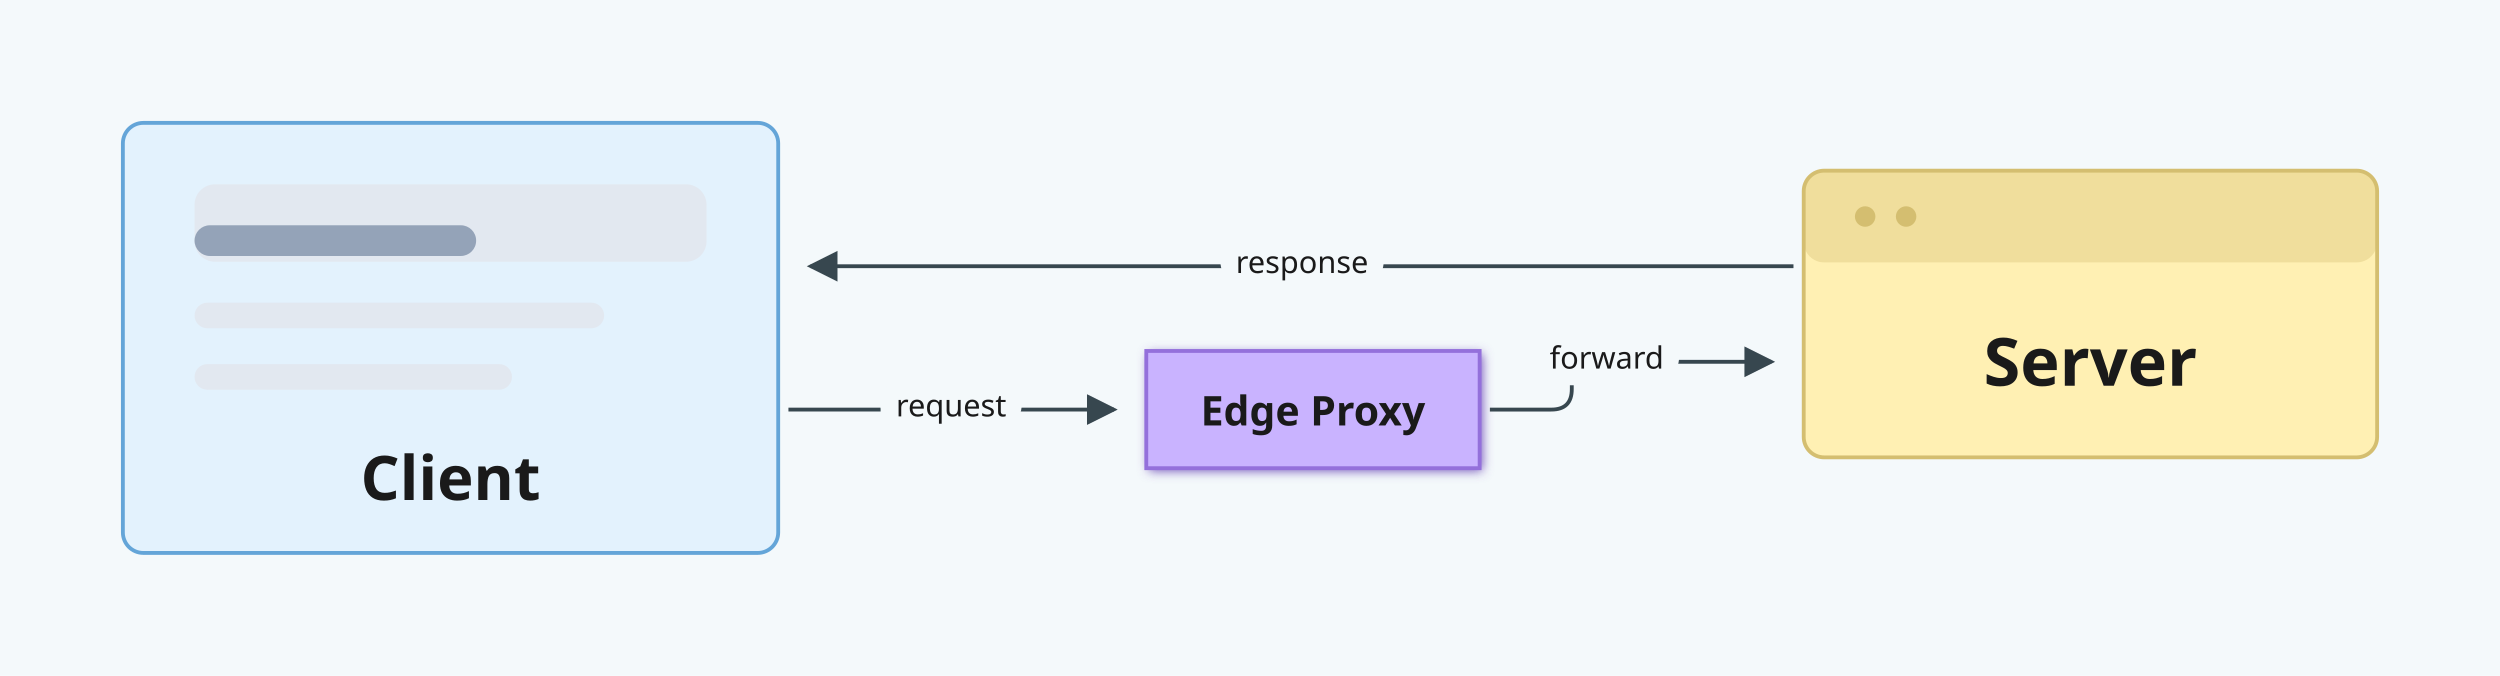
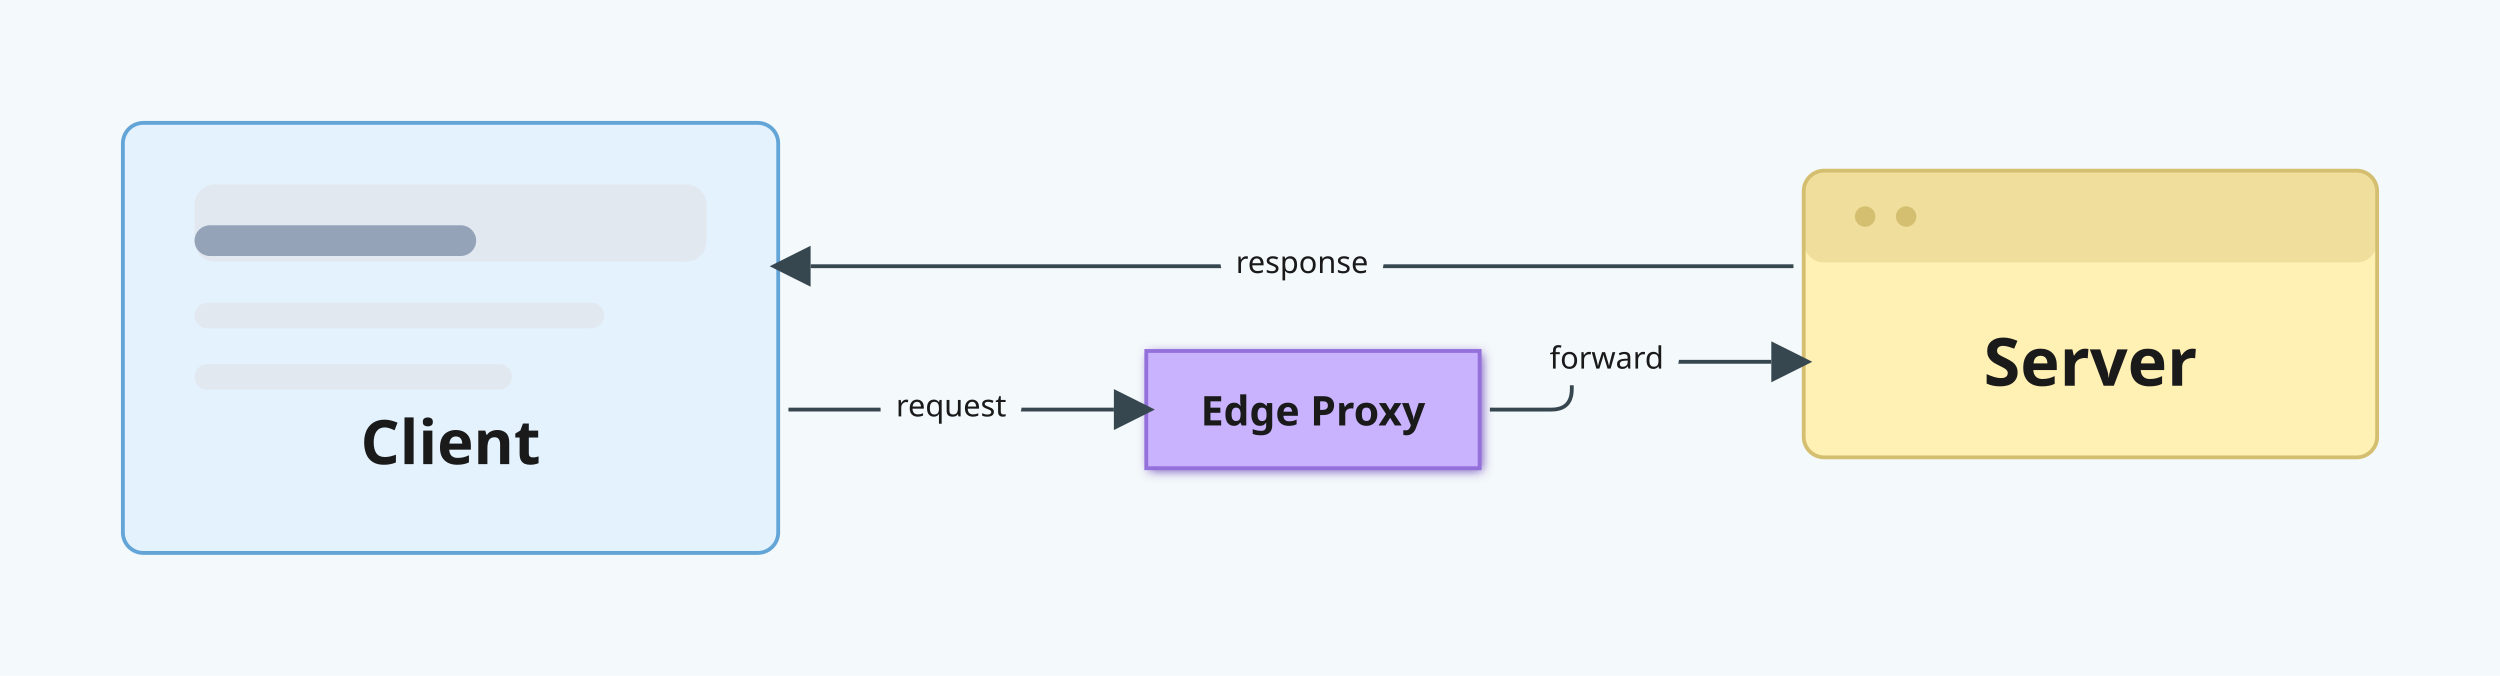
<svg xmlns="http://www.w3.org/2000/svg" viewBox="0 0 488.305 132">
  <defs>
    <filter id="cora-shadow-blur" x="-50%" y="-50%" width="200%" height="200%">
      <feGaussianBlur stdDeviation="1" />
    </filter>
-     <marker id="cora-marker-arrow" markerWidth="8" markerHeight="8" refX="7" refY="4" orient="auto" markerUnits="strokeWidth">
+     <marker id="cora-marker-arrow" markerWidth="8" markerHeight="8" refX="0" refY="4" orient="auto" markerUnits="userSpaceOnUse">
      <path d="M 0 0 L 8 4 L 0 8 z" fill="#37474F" />
    </marker>
-     <marker id="cora-marker-circle" markerWidth="8" markerHeight="8" refX="4" refY="4" orient="auto" markerUnits="strokeWidth">
-       <circle cx="4" cy="4" r="3" fill="none" stroke="#37474F" stroke-width="1.5" />
+     <marker id="cora-marker-circle" markerWidth="8" markerHeight="8" refX="4" refY="4" orient="auto" markerUnits="userSpaceOnUse">
+       <circle cx="4" cy="4" r="2.88" fill="none" stroke="#37474F" stroke-width="1.5" />
    </marker>
-     <marker id="cora-marker-filled-circle" markerWidth="8" markerHeight="8" refX="4" refY="4" orient="auto" markerUnits="strokeWidth">
-       <circle cx="4" cy="4" r="3" fill="#37474F" />
+     <marker id="cora-marker-filled-circle" markerWidth="8" markerHeight="8" refX="4" refY="4" orient="auto" markerUnits="userSpaceOnUse">
+       <circle cx="4" cy="4" r="2.88" fill="#37474F" />
    </marker>
  </defs>
  <rect x="0" y="0" width="488.305" height="132" fill="#F4F9FB" />
  <g id="groups" />
  <g id="nodes">
    <g>
      <rect x="24" y="24" width="128" height="84" rx="4" ry="4" fill="#E3F2FD" stroke="#64A5D8" stroke-width="0.75" />
      <rect x="38" y="36" width="100" height="15.12" rx="4" fill="#e2e8f0" />
      <rect x="38" y="44" width="55" height="6" rx="3" fill="#94a3b8" />
      <rect x="38" y="59.12" width="80" height="5" rx="2.5" fill="#e2e8f0" />
      <rect x="38" y="71.12" width="62" height="5" rx="2.5" fill="#e2e8f0" />
-       <text x="88" y="97.656" text-anchor="middle" font-family="'Noto Sans', sans-serif" font-size="12" font-weight="600" fill="#1A1A1A">Client</text>
+       <text x="88" y="90.656" text-anchor="middle" font-family="'Noto Sans', sans-serif" font-size="12" font-weight="600" fill="#1A1A1A">
+         <tspan x="88" dy="0">Client</tspan>
+       </text>
    </g>
    <g>
      <g filter="url(#cora-shadow-blur)">
        <rect x="224.394" y="69.052" width="65.112" height="22.896" fill="#7050B8" />
      </g>
      <rect x="223.894" y="68.552" width="65.112" height="22.896" fill="#C9B3FF" stroke="#9470DB" stroke-width="0.75" />
      <text x="256.45" y="83.104" text-anchor="middle" font-family="'Noto Sans', sans-serif" font-size="8" font-weight="600" fill="#1A1A1A">Edge Proxy</text>
    </g>
    <g>
      <rect x="352.305" y="33.333" width="112" height="56" rx="4" ry="4" fill="#FFF0B3" stroke="#D4BE70" stroke-width="0.75" />
      <rect x="352.305" y="33.333" width="112" height="17.92" rx="4" ry="4" fill="#D4BE70" opacity="0.35" />
      <circle cx="364.305" cy="42.293" r="2" fill="#D4BE70" />
      <circle cx="372.305" cy="42.293" r="2" fill="#D4BE70" />
-       <text x="408.305" y="75.337" text-anchor="middle" font-family="'Noto Sans', sans-serif" font-size="13" font-weight="600" fill="#1A1A1A">Server</text>
+       <text x="408.305" y="75.337" text-anchor="middle" font-family="'Noto Sans', sans-serif" font-size="13" font-weight="600" fill="#1A1A1A">
+         <tspan x="408.305" dy="0">Server</tspan>
+       </text>
    </g>
  </g>
  <g id="edges">
    <path d="M 154 80 L 172 80 M 193.564 80 L 217.564 80" fill="none" stroke="#37474F" stroke-width="0.75" marker-end="url(#cora-marker-arrow)" />
    <path d="M 291.006 80 L 303.006 80 Q 307.006 80 307.006 76 L 307.006 74.667 Q 307.006 70.667 311.006 70.667 L 345.975 70.667" fill="none" stroke="#37474F" stroke-width="0.75" marker-end="url(#cora-marker-arrow)" />
    <path d="M 350.305 52 L 238.367 52 M 270.269 52 L 158.33 52" fill="none" stroke="#37474F" stroke-width="0.75" marker-end="url(#cora-marker-arrow)" />
  </g>
  <g id="edge-bridge-masks" />
  <g id="edge-bridges" />
  <g id="edge-labels">
    <g>
      <rect x="172" y="73.414" width="27.564" height="11.172" rx="5.586" ry="5.586" fill="#F4F9FB" />
      <text x="185.782" y="81.328" text-anchor="middle" font-family="'Noto Sans', sans-serif" font-size="6" font-weight="400" fill="#1A1A1A">request</text>
    </g>
    <g>
      <rect x="299.673" y="64.081" width="28.302" height="11.172" rx="5.586" ry="5.586" fill="#F4F9FB" />
      <text x="313.824" y="71.995" text-anchor="middle" font-family="'Noto Sans', sans-serif" font-size="6" font-weight="400" fill="#1A1A1A">forward</text>
    </g>
    <g>
      <rect x="238.367" y="45.414" width="31.902" height="11.172" rx="5.586" ry="5.586" fill="#F4F9FB" />
      <text x="254.318" y="53.328" text-anchor="middle" font-family="'Noto Sans', sans-serif" font-size="6" font-weight="400" fill="#1A1A1A">response</text>
    </g>
  </g>
</svg>
